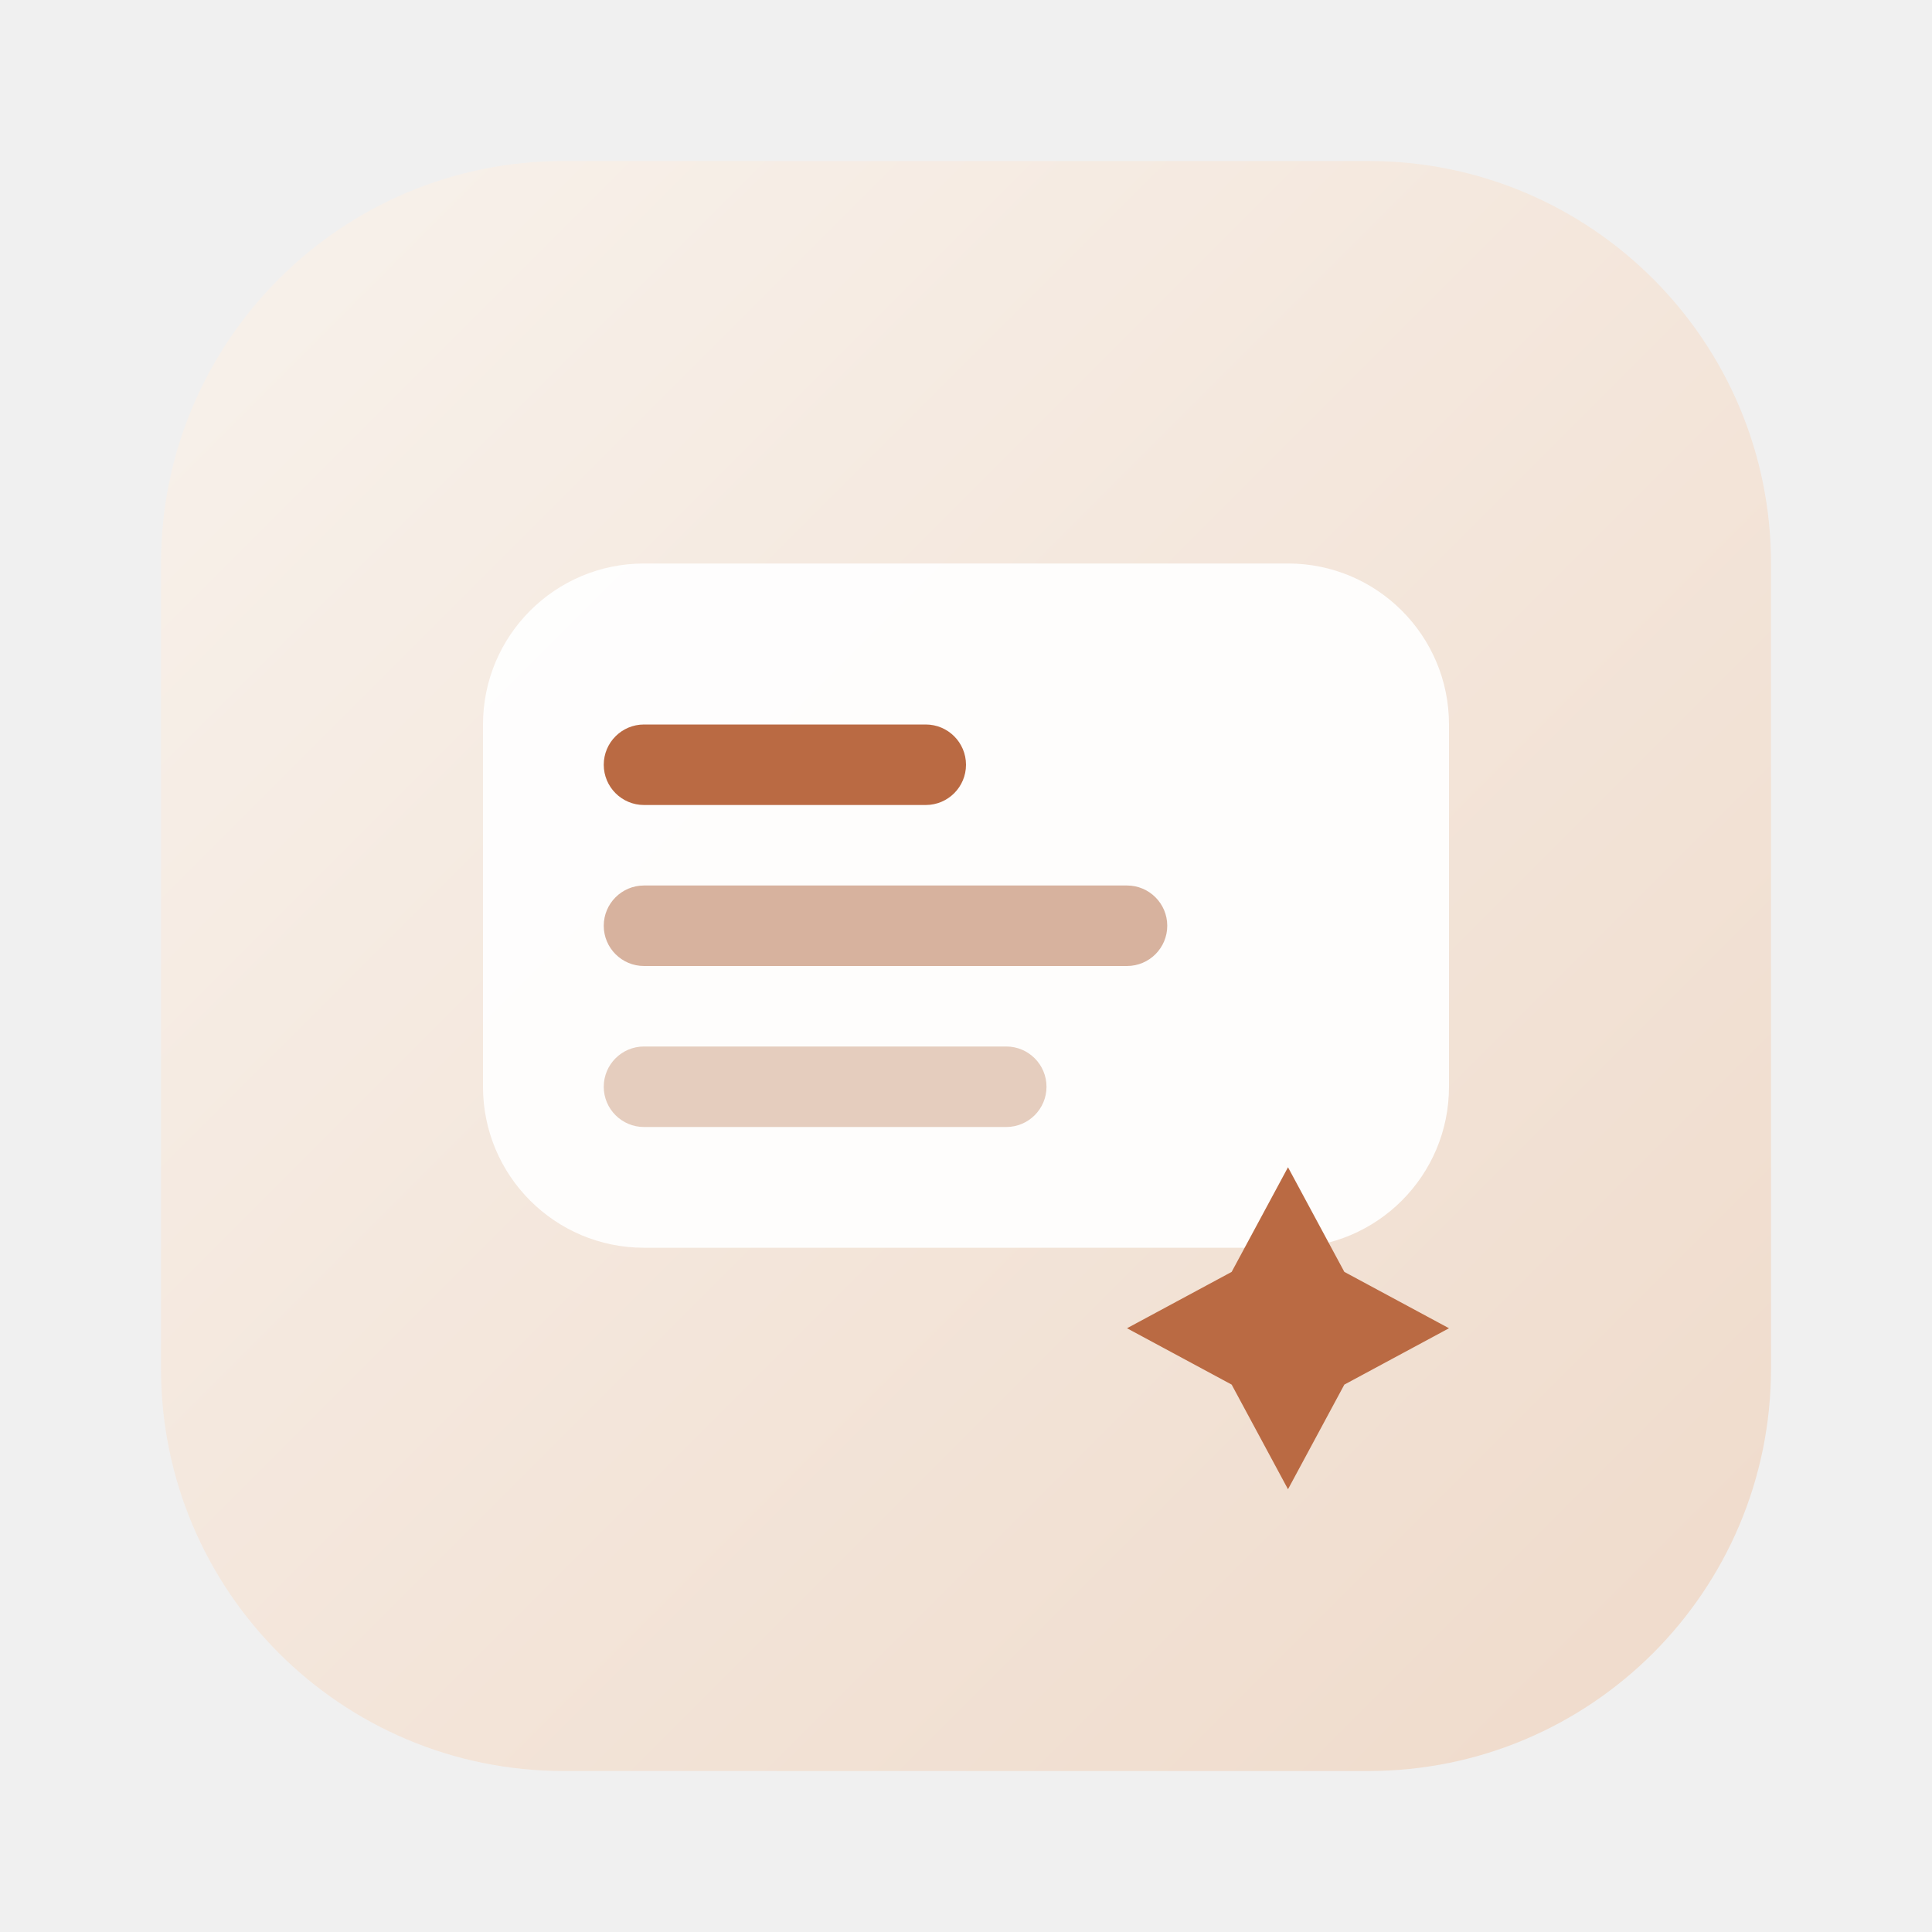
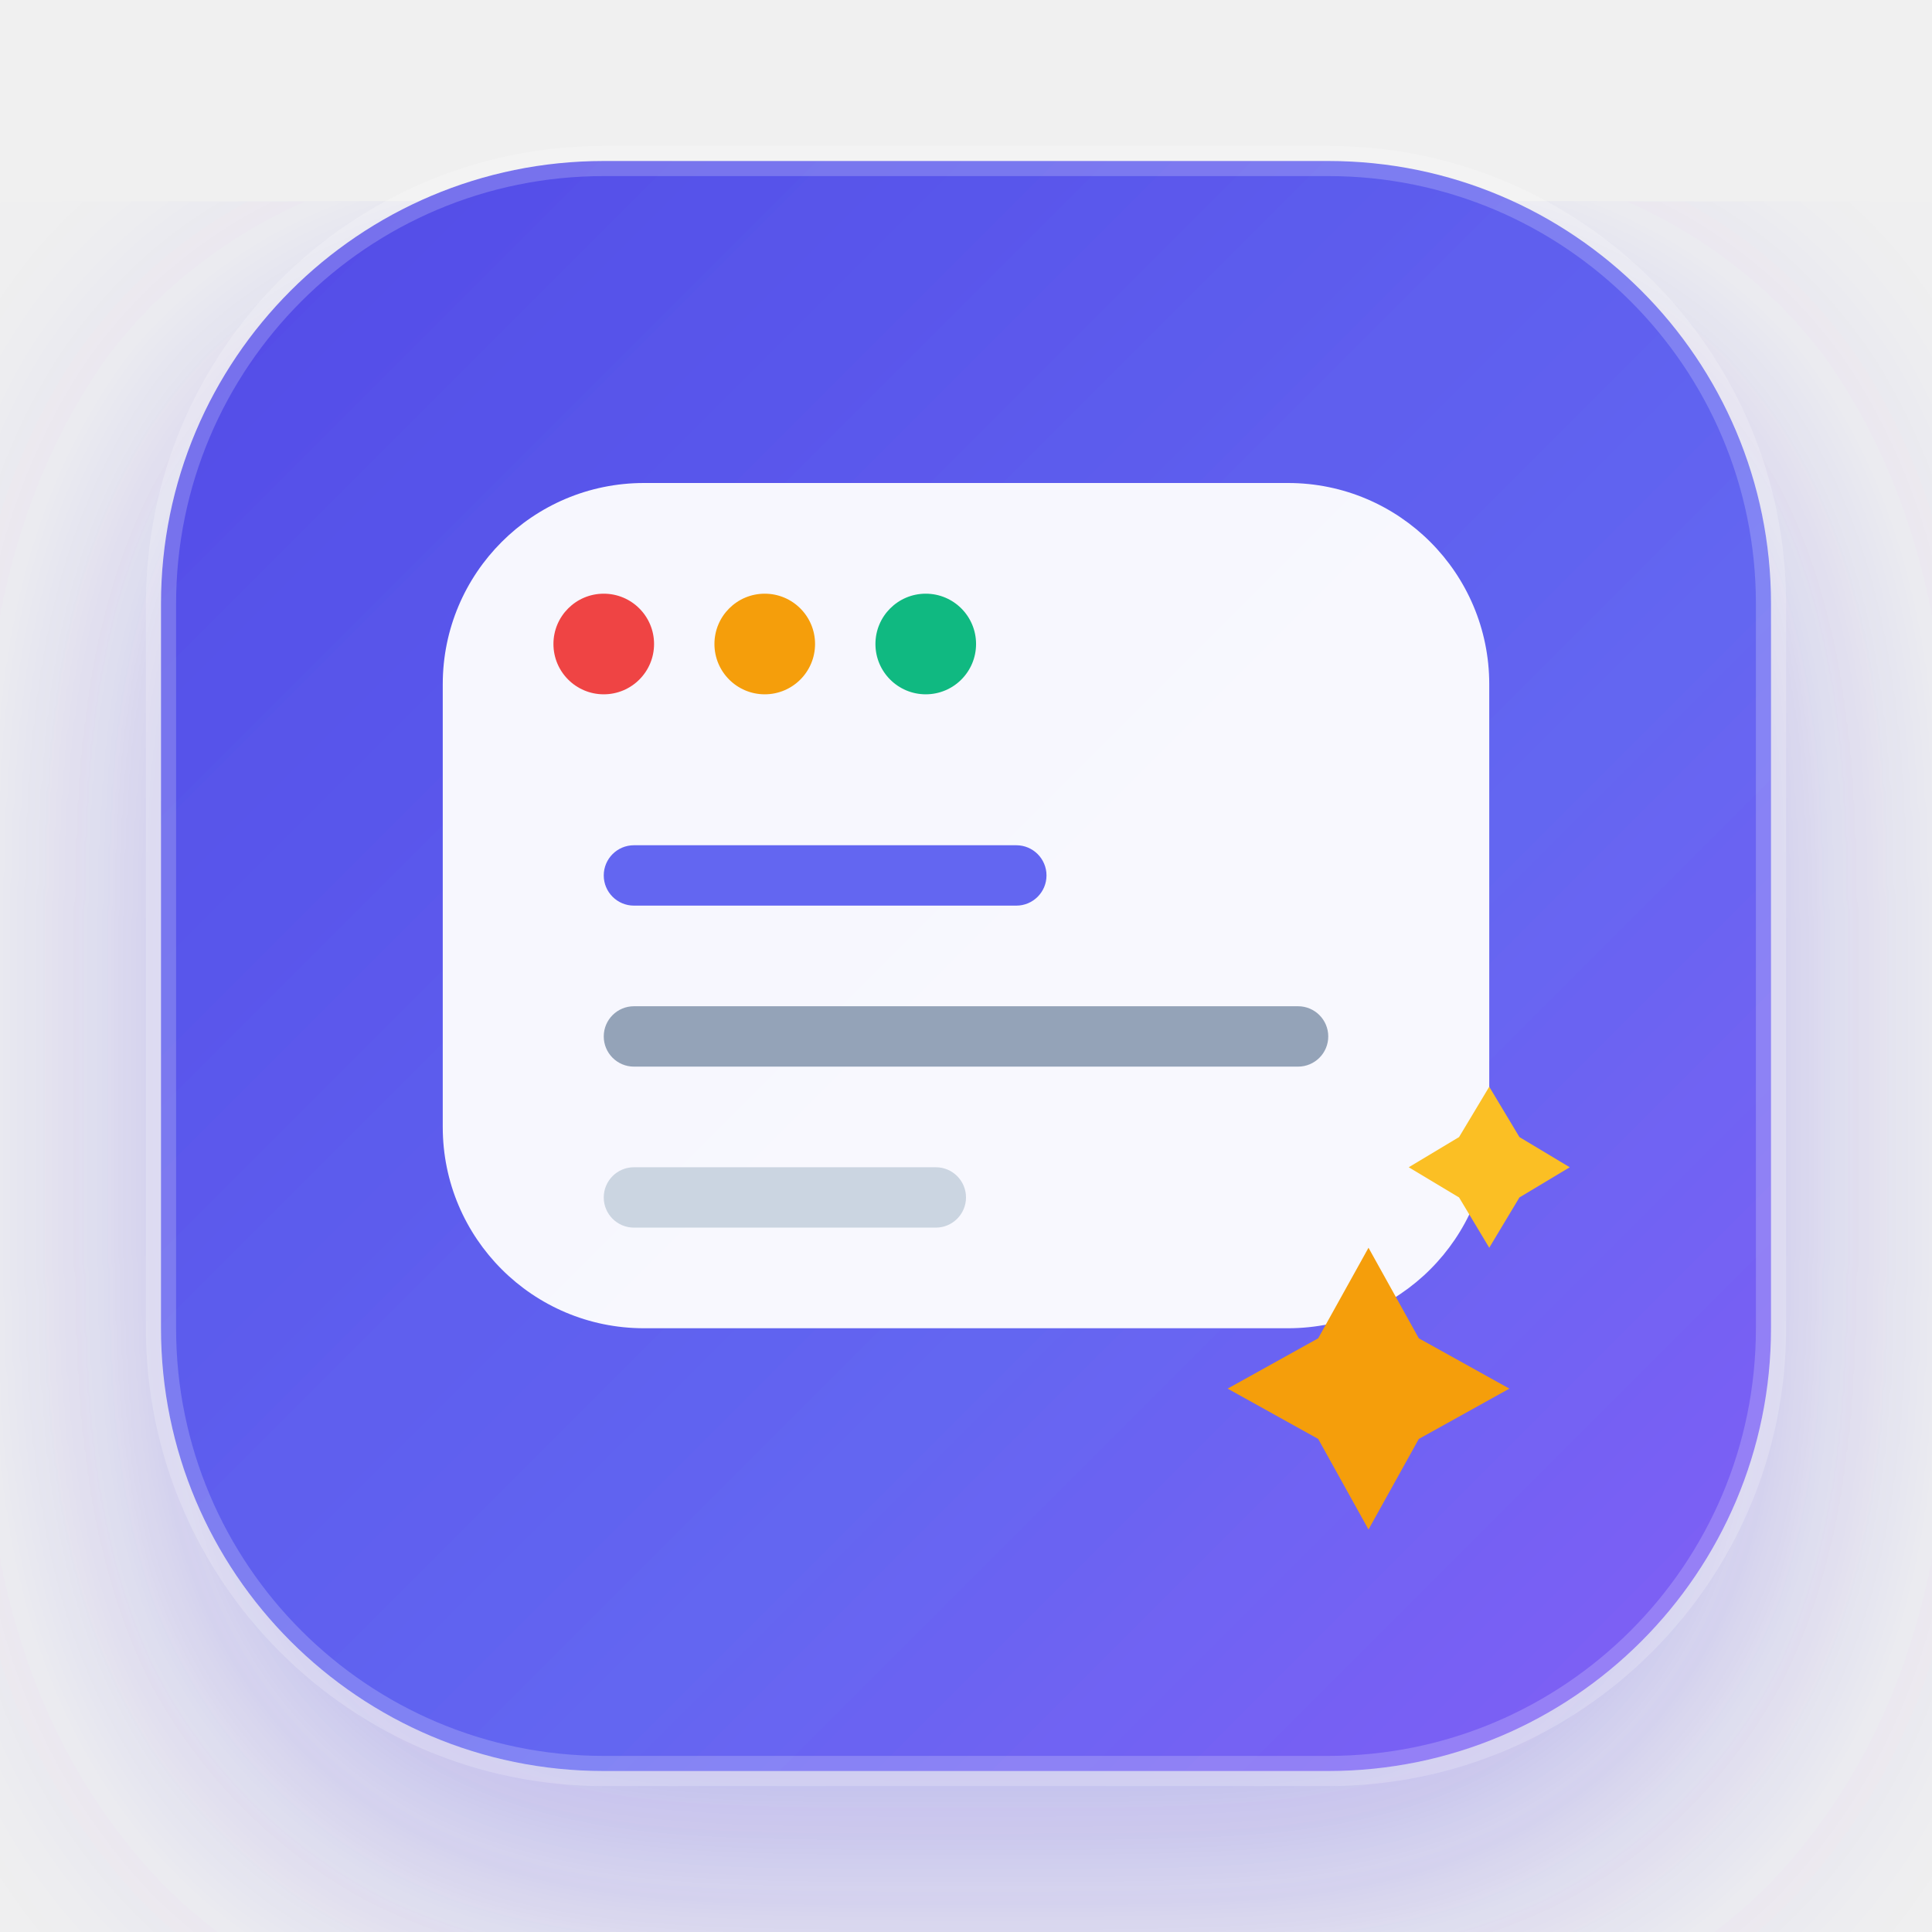
<svg xmlns="http://www.w3.org/2000/svg" width="96" height="96" viewBox="0 0 96 96" fill="none">
-   <rect x="8" y="8" width="80" height="80" rx="20" fill="url(#bg)" />
-   <rect x="24" y="28" width="48" height="34" rx="8" fill="white" fill-opacity="0.92" />
-   <rect x="30" y="36" width="18" height="4" rx="2" fill="#BA6A43" />
-   <rect x="30" y="44" width="28" height="4" rx="2" fill="#D7B29E" />
-   <rect x="30" y="52" width="22" height="4" rx="2" fill="#E5CDBE" />
-   <path d="M56 66L61.2 68.8L64 74L66.8 68.8L72 66L66.8 63.2L64 58L61.2 63.2L56 66Z" fill="#BA6A43" />
  <defs>
-     <linearGradient id="bg" x1="8" y1="8" x2="88" y2="88" gradientUnits="userSpaceOnUse">
-       <stop stop-color="#F8F2EC" />
-       <stop offset="1" stop-color="#EFDACA" />
+     <linearGradient id="bgGrad" x1="0" y1="0" x2="96" y2="96" gradientUnits="userSpaceOnUse">
+       <stop stop-color="#4F46E5" />
+       <stop offset="0.6" stop-color="#6366F1" />
+       <stop offset="1" stop-color="#8B5CF6" />
    </linearGradient>
+     <linearGradient id="glowGrad" x1="20" y1="20" x2="76" y2="76" gradientUnits="userSpaceOnUse">
+       <stop stop-color="#FFFFFF" stop-opacity="0.3" />
+       <stop offset="1" stop-color="#FFFFFF" stop-opacity="0.05" />
+     </linearGradient>
+     <filter id="shadow" x="0" y="4" width="96" height="96" filterUnits="userSpaceOnUse" color-interpolation-filters="sRGB">
+       <feDropShadow dx="0" dy="6" stdDeviation="8" flood-color="#4F46E5" flood-opacity="0.35" />
+     </filter>
  </defs>
+   <rect x="8" y="8" width="80" height="80" rx="22" fill="url(#bgGrad)" filter="url(#shadow)" />
+   <rect x="8" y="8" width="80" height="80" rx="22" stroke="white" stroke-opacity="0.2" stroke-width="1.5" />
+   <rect x="22" y="24" width="52" height="42" rx="10" fill="white" fill-opacity="0.95" />
+   <circle cx="30" cy="32" r="2.5" fill="#EF4444" />
+   <circle cx="38" cy="32" r="2.5" fill="#F59E0B" />
+   <circle cx="46" cy="32" r="2.5" fill="#10B981" />
+   <rect x="30" y="42" width="22" height="3" rx="1.5" fill="#6366F1" />
+   <rect x="30" y="50" width="36" height="3" rx="1.5" fill="#94A3B8" />
+   <rect x="30" y="58" width="18" height="3" rx="1.5" fill="#CBD5E1" />
+   <path d="M68 62L70.5 66.5L75 69L70.5 71.5L68 76L65.5 71.5L61 69L65.5 66.5L68 62Z" fill="#F59E0B" />
+   <path d="M74 54L75.5 56.5L78 58L75.5 59.5L74 62L72.5 59.5L70 58L72.5 56.5L74 54Z" fill="#FBBF24" />
</svg>
